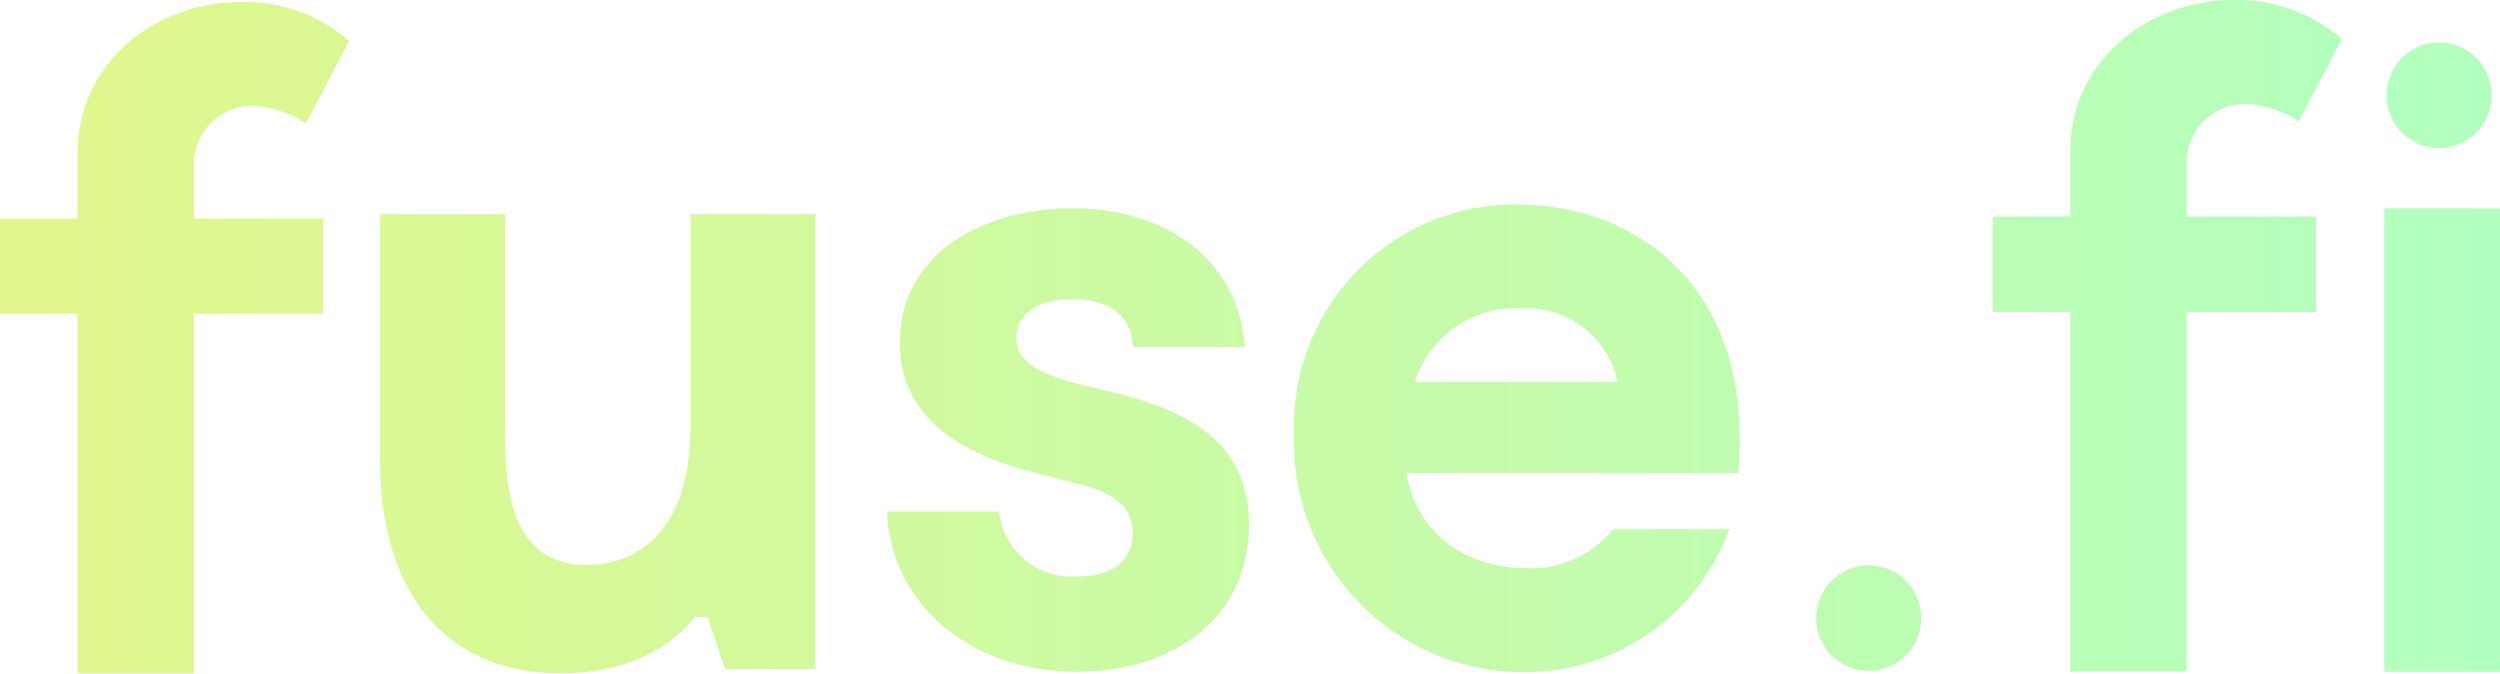
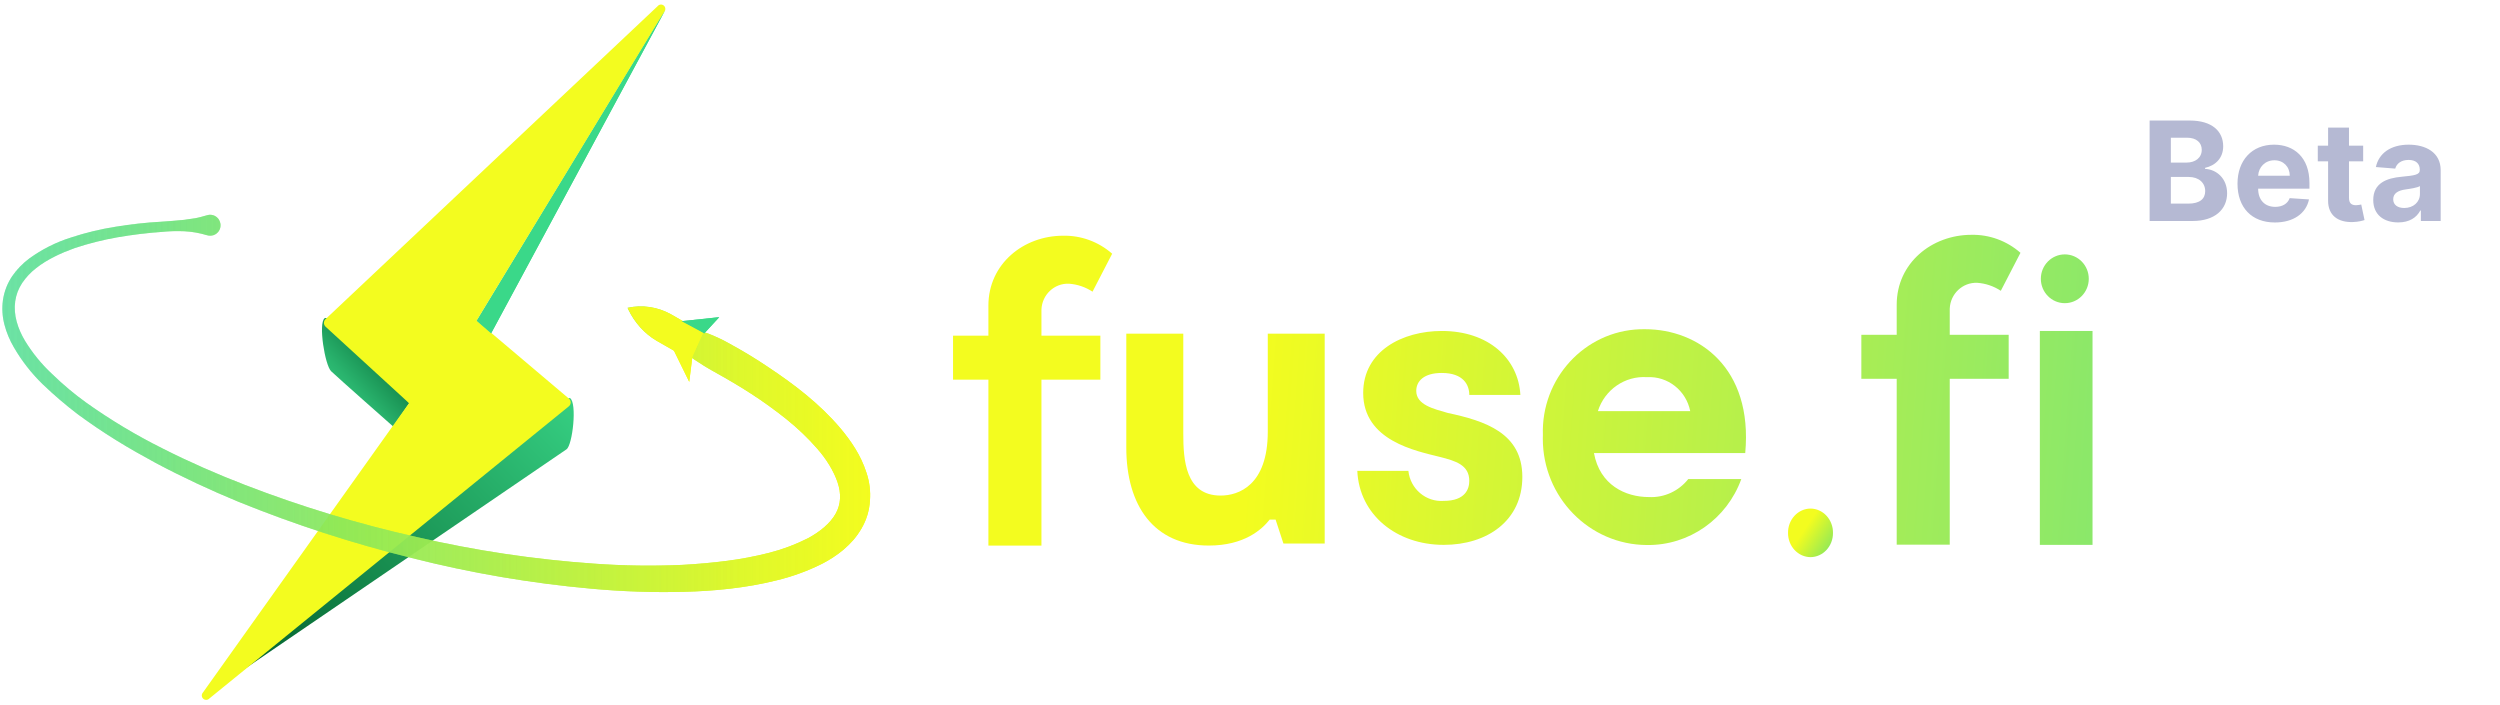
- <svg xmlns="http://www.w3.org/2000/svg" width="401" height="108" viewBox="0 0 401 108" fill="none">
-   <path d="M40.791 16.991C35.651 16.785 31.317 20.806 31.113 25.971C31.113 25.988 31.111 26.003 31.111 26.022V35.052H51.851V50.338H31.111V108H12.443V50.338H0V35.052H12.443V24.62C12.443 10.033 24.888 0.315 38.714 0.315C45.047 0.18 51.205 2.407 55.999 6.571L49.086 19.768C46.597 18.153 43.743 17.195 40.788 16.988" fill="url(#paint0_linear_2714_11626)" />
-   <path d="M360.431 16.682C355.291 16.475 350.957 20.496 350.753 25.662C350.753 25.678 350.752 25.694 350.752 25.712V34.743H371.491V50.029H350.752V107.69H332.084V50.029H319.641V34.743H332.084V24.31C332.084 9.723 344.528 0.006 358.355 0.006C364.688 -0.13 370.845 2.098 375.64 6.261L368.726 19.459C366.238 17.843 363.384 16.885 360.428 16.678" fill="url(#paint1_linear_2714_11626)" />
-   <path d="M130.789 34.349V107.295H116.272L113.504 98.961H111.441C108.674 102.434 102.453 107.991 90.01 107.991C70.653 107.991 60.972 94.097 60.972 73.948V34.349H81.028V69.084C81.028 78.116 81.718 90.62 94.166 90.62C100.388 90.62 110.758 87.148 110.758 68.392V34.349H130.789Z" fill="url(#paint2_linear_2714_11626)" />
-   <path d="M171.999 48.008C165.776 48.008 163.013 50.788 163.013 54.26C163.013 59.125 169.236 60.515 174.073 61.902C187.211 64.682 200.344 68.849 200.344 84.131C200.344 99.412 187.899 107.753 172.689 107.753C156.096 107.753 142.963 97.332 142.268 82.048H160.243C160.924 88.32 166.424 92.926 172.687 92.469C180.291 92.469 181.674 88.302 181.674 85.522C181.674 79.965 176.834 78.573 171.302 77.184C163.006 75.109 144.34 71.627 144.34 54.955C144.336 40.366 158.173 33.42 171.999 33.42C188.592 33.42 198.962 43.148 199.654 55.648H181.679C181.679 52.175 179.614 48.008 171.999 48.008Z" fill="url(#paint3_linear_2714_11626)" />
-   <path d="M278.781 75.861H225.547C227.61 86.971 236.607 91.139 244.903 91.139C250.243 91.4 255.385 89.076 258.731 84.888H277.398C272.285 98.816 258.991 107.997 244.213 107.806C223.909 107.747 207.495 91.167 207.552 70.77C207.552 70.386 207.559 69.998 207.572 69.611C206.898 49.973 222.2 33.501 241.752 32.823C242.343 32.801 242.933 32.796 243.523 32.806C262.191 32.806 281.548 46.002 278.781 75.863V75.861ZM226.93 61.279H259.423C257.976 54.094 251.499 49.066 244.213 49.471C236.438 48.959 229.314 53.826 226.93 61.279Z" fill="url(#paint4_linear_2714_11626)" />
-   <path d="M299.745 107.621C304.404 107.621 308.181 103.826 308.181 99.144C308.181 94.463 304.404 90.668 299.745 90.668C295.087 90.668 291.31 94.463 291.31 99.144C291.31 103.826 295.087 107.621 299.745 107.621Z" fill="url(#paint5_linear_2714_11626)" />
-   <path d="M391.244 23.759C395.902 23.759 399.678 19.964 399.678 15.284C399.678 10.602 395.902 6.808 391.244 6.808C386.585 6.808 382.809 10.602 382.809 15.284C382.809 19.964 386.585 23.759 391.244 23.759Z" fill="url(#paint6_linear_2714_11626)" />
-   <path d="M401 33.42H382.46V107.756H401V33.42Z" fill="url(#paint7_linear_2714_11626)" />
+ <svg xmlns="http://www.w3.org/2000/svg" width="181" height="51" viewBox="0 0 181 51" fill="none">
+   <path d="M155.632 16H158.739C160.373 16 161.243 15.148 161.243 13.99C161.243 12.914 160.472 12.264 159.645 12.225V12.154C160.401 11.984 160.959 11.447 160.959 10.592C160.959 9.501 160.149 8.727 158.544 8.727H155.632V16ZM157.17 14.743V12.811H158.459C159.197 12.811 159.656 13.237 159.656 13.837C159.656 14.384 159.283 14.743 158.423 14.743H157.17ZM157.17 11.771V9.97H158.338C159.02 9.97 159.407 10.322 159.407 10.847C159.407 11.423 158.938 11.771 158.31 11.771H157.17ZM164.701 16.107C166.05 16.107 166.959 15.45 167.172 14.438L165.773 14.345C165.621 14.761 165.23 14.977 164.726 14.977C163.969 14.977 163.49 14.477 163.49 13.663V13.66H167.204V13.244C167.204 11.391 166.082 10.474 164.64 10.474C163.035 10.474 161.995 11.614 161.995 13.298C161.995 15.027 163.021 16.107 164.701 16.107ZM163.49 12.722C163.522 12.101 163.994 11.604 164.665 11.604C165.322 11.604 165.777 12.072 165.78 12.722H163.49ZM171.093 10.546H170.067V9.239H168.554V10.546H167.808V11.682H168.554V14.523C168.547 15.592 169.275 16.121 170.372 16.075C170.763 16.06 171.04 15.982 171.192 15.932L170.954 14.807C170.88 14.821 170.72 14.857 170.578 14.857C170.276 14.857 170.067 14.743 170.067 14.324V11.682H171.093V10.546ZM173.634 16.103C174.44 16.103 174.962 15.751 175.228 15.244H175.271V16H176.705V12.321C176.705 11.021 175.605 10.474 174.39 10.474C173.083 10.474 172.224 11.099 172.014 12.094L173.414 12.207C173.517 11.845 173.84 11.579 174.383 11.579C174.898 11.579 175.193 11.838 175.193 12.286V12.307C175.193 12.658 174.82 12.704 173.872 12.797C172.792 12.896 171.823 13.258 171.823 14.477C171.823 15.556 172.593 16.103 173.634 16.103ZM174.067 15.059C173.602 15.059 173.268 14.842 173.268 14.427C173.268 14.001 173.619 13.791 174.152 13.717C174.482 13.671 175.022 13.592 175.203 13.472V14.05C175.203 14.622 174.731 15.059 174.067 15.059Z" fill="#B5B9D3" />
+   <path d="M23.5 23.044C23.034 23.405 23.524 26.441 23.974 26.877C24.424 27.313 28.468 30.881 28.468 30.881L29.639 29.183C29.639 29.183 24.115 22.593 23.5 23.044Z" fill="url(#paint0_linear_3220_12331)" />
+   <path d="M15 50.281L41.014 32.531C41.451 32.235 41.798 29.177 41.27 28.821C40.743 28.465 15 50.281 15 50.281Z" fill="url(#paint1_linear_3220_12331)" />
+   <path d="M48.171 0.719L34.512 23.23L35.555 24.134L48.171 0.719Z" fill="url(#paint2_linear_3220_12331)" />
+   <path d="M47.61 0.449L23.566 23.107C23.53 23.142 23.501 23.184 23.482 23.23C23.462 23.277 23.452 23.327 23.452 23.377C23.452 23.428 23.462 23.478 23.482 23.524C23.501 23.571 23.53 23.613 23.566 23.648L29.614 29.188L14.695 50.134C14.667 50.165 14.644 50.201 14.63 50.24C14.615 50.279 14.608 50.321 14.61 50.363C14.613 50.447 14.649 50.527 14.71 50.585C14.771 50.642 14.853 50.673 14.937 50.67C15.021 50.668 15.101 50.632 15.158 50.57L41.189 29.413C41.229 29.38 41.262 29.337 41.285 29.289C41.307 29.241 41.319 29.189 41.319 29.136C41.319 29.083 41.307 29.03 41.285 28.982C41.262 28.934 41.229 28.892 41.189 28.858L34.513 23.212L48.103 0.84C48.129 0.807 48.148 0.77 48.159 0.73C48.17 0.69 48.173 0.648 48.168 0.607C48.163 0.566 48.151 0.526 48.13 0.49C48.11 0.454 48.083 0.422 48.051 0.397C48.019 0.371 47.982 0.352 47.942 0.341C47.902 0.33 47.861 0.326 47.82 0.331C47.779 0.336 47.739 0.349 47.703 0.369C47.668 0.39 47.636 0.417 47.61 0.449Z" fill="#F3FC1F" />
+   <path d="M49.595 23.702C49.878 23.746 50.158 23.806 50.434 23.882L51.242 24.137C51.763 24.336 52.269 24.572 52.755 24.844C53.743 25.385 54.702 25.956 55.631 26.587C57.503 27.835 59.33 29.218 60.858 31.021C61.621 31.938 62.325 32.96 62.73 34.222C62.952 34.874 63.039 35.565 62.984 36.252C62.941 36.962 62.73 37.652 62.37 38.266C62.196 38.564 61.996 38.846 61.771 39.107C61.552 39.353 61.316 39.584 61.067 39.798C60.587 40.196 60.065 40.539 59.51 40.821C58.456 41.347 57.345 41.75 56.2 42.023C53.968 42.579 51.722 42.789 49.505 42.849C47.281 42.902 45.056 42.827 42.84 42.624C38.445 42.231 34.088 41.487 29.81 40.4C25.535 39.344 21.341 37.983 17.26 36.327C15.223 35.485 13.216 34.553 11.269 33.516C10.296 32.99 9.337 32.449 8.393 31.863C7.45 31.277 6.536 30.66 5.638 29.999C4.748 29.322 3.898 28.595 3.092 27.82C2.272 27.025 1.566 26.119 0.995 25.13C0.698 24.622 0.471 24.076 0.321 23.506C0.166 22.918 0.13 22.305 0.216 21.703C0.309 21.095 0.534 20.515 0.875 20.004C1.213 19.515 1.628 19.084 2.103 18.727C3.027 18.054 4.054 17.536 5.144 17.194C6.204 16.845 7.291 16.584 8.393 16.412C9.484 16.232 10.584 16.111 11.688 16.052L12.512 15.991L13.336 15.916L14.16 15.796C14.429 15.736 14.699 15.676 14.983 15.586C15.172 15.524 15.377 15.54 15.554 15.63C15.731 15.72 15.865 15.877 15.927 16.067C15.96 16.161 15.973 16.262 15.967 16.361C15.96 16.462 15.934 16.559 15.889 16.649C15.845 16.738 15.782 16.818 15.707 16.883C15.631 16.949 15.543 16.998 15.448 17.029C15.296 17.073 15.135 17.073 14.983 17.029C14.453 16.867 13.905 16.771 13.351 16.743C12.811 16.72 12.271 16.735 11.733 16.788C10.655 16.863 9.577 16.998 8.513 17.179C7.462 17.363 6.426 17.624 5.413 17.96C4.41 18.321 3.436 18.772 2.627 19.403C2.232 19.707 1.888 20.072 1.609 20.485C1.34 20.886 1.166 21.344 1.1 21.823C0.965 22.785 1.279 23.777 1.804 24.664C2.353 25.564 3.023 26.383 3.796 27.098C4.562 27.845 5.383 28.533 6.252 29.157C8.01 30.408 9.863 31.518 11.793 32.479C13.725 33.456 15.717 34.328 17.739 35.109C21.784 36.672 25.939 37.933 30.17 38.882C34.386 39.859 38.673 40.503 42.99 40.806C45.133 40.963 47.284 40.993 49.43 40.896C50.493 40.836 51.557 40.745 52.605 40.61C53.645 40.477 54.675 40.281 55.691 40.024C56.67 39.773 57.619 39.415 58.521 38.957C59.375 38.491 60.109 37.89 60.498 37.198C60.888 36.507 60.917 35.725 60.633 34.899C60.348 34.072 59.824 33.23 59.165 32.479C58.489 31.709 57.748 31 56.949 30.36C56.127 29.7 55.272 29.083 54.388 28.511C53.489 27.925 52.575 27.399 51.632 26.873C51.167 26.617 50.718 26.332 50.269 26.031L49.61 25.55C49.387 25.386 49.176 25.206 48.981 25.009H48.966C48.896 24.939 48.84 24.856 48.802 24.765C48.764 24.673 48.744 24.575 48.744 24.476C48.744 24.377 48.764 24.278 48.802 24.187C48.84 24.095 48.896 24.012 48.966 23.942C49.045 23.857 49.144 23.79 49.253 23.749C49.362 23.707 49.479 23.691 49.595 23.702Z" fill="url(#paint3_linear_3220_12331)" />
+   <path d="M49.595 23.702C49.878 23.746 50.158 23.806 50.434 23.882L51.242 24.137C51.763 24.336 52.269 24.572 52.755 24.844C53.743 25.385 54.702 25.956 55.631 26.587C57.503 27.835 59.33 29.218 60.858 31.021C61.621 31.938 62.325 32.96 62.73 34.222C62.952 34.874 63.039 35.565 62.984 36.252C62.941 36.962 62.73 37.652 62.37 38.266C62.196 38.564 61.996 38.846 61.771 39.107C61.552 39.353 61.316 39.584 61.067 39.798C60.587 40.196 60.065 40.539 59.51 40.821C58.456 41.347 57.345 41.75 56.2 42.023C53.968 42.579 51.722 42.789 49.505 42.849C47.281 42.902 45.056 42.827 42.84 42.624C38.445 42.231 34.088 41.487 29.81 40.4C25.535 39.344 21.341 37.983 17.26 36.327C15.223 35.485 13.216 34.553 11.269 33.516C10.296 32.99 9.337 32.449 8.393 31.863C7.45 31.277 6.536 30.66 5.638 29.999C4.748 29.322 3.898 28.595 3.092 27.82C2.272 27.025 1.566 26.119 0.995 25.13C0.698 24.622 0.471 24.076 0.321 23.506C0.166 22.918 0.13 22.305 0.216 21.703C0.309 21.095 0.534 20.515 0.875 20.004C1.213 19.515 1.628 19.084 2.103 18.727C3.027 18.054 4.054 17.536 5.144 17.194C6.204 16.845 7.291 16.584 8.393 16.412C9.484 16.232 10.584 16.111 11.688 16.052L12.512 15.991L13.336 15.916L14.16 15.796C14.429 15.736 14.699 15.676 14.983 15.586C15.172 15.524 15.377 15.54 15.554 15.63C15.731 15.72 15.865 15.877 15.927 16.067C15.96 16.161 15.973 16.262 15.967 16.361C15.96 16.462 15.934 16.559 15.889 16.649C15.845 16.738 15.782 16.818 15.707 16.883C15.631 16.949 15.543 16.998 15.448 17.029C15.296 17.073 15.135 17.073 14.983 17.029C14.453 16.867 13.905 16.771 13.351 16.743C12.811 16.72 12.271 16.735 11.733 16.788C10.655 16.863 9.577 16.998 8.513 17.179C7.462 17.363 6.426 17.624 5.413 17.96C4.41 18.321 3.436 18.772 2.627 19.403C2.232 19.707 1.888 20.072 1.609 20.485C1.34 20.886 1.166 21.344 1.1 21.823C0.965 22.785 1.279 23.777 1.804 24.664C2.353 25.564 3.023 26.383 3.796 27.098C4.562 27.845 5.383 28.533 6.252 29.157C8.01 30.408 9.863 31.518 11.793 32.479C13.725 33.456 15.717 34.328 17.739 35.109C21.784 36.672 25.939 37.933 30.17 38.882C34.386 39.859 38.673 40.503 42.99 40.806C45.133 40.963 47.284 40.993 49.43 40.896C50.493 40.836 51.557 40.745 52.605 40.61C53.645 40.477 54.675 40.281 55.691 40.024C56.67 39.773 57.619 39.415 58.521 38.957C59.375 38.491 60.109 37.89 60.498 37.198C60.888 36.507 60.917 35.725 60.633 34.899C60.348 34.072 59.824 33.23 59.165 32.479C58.489 31.709 57.748 31 56.949 30.36C56.127 29.7 55.272 29.083 54.388 28.511C53.489 27.925 52.575 27.399 51.632 26.873C51.167 26.617 50.718 26.332 50.269 26.031L49.61 25.55C49.387 25.386 49.176 25.206 48.981 25.009H48.966C48.896 24.939 48.84 24.856 48.802 24.765C48.764 24.673 48.744 24.575 48.744 24.476C48.744 24.377 48.764 24.278 48.802 24.187C48.84 24.095 48.896 24.012 48.966 23.942C49.045 23.857 49.144 23.79 49.253 23.749C49.362 23.707 49.479 23.691 49.595 23.702Z" fill="url(#paint4_linear_3220_12331)" />
+   <path d="M50.903 24.089L50.004 26.085L47.536 24.669C46.673 24.162 45.963 23.378 45.496 22.415L45.439 22.287C46.502 22.053 47.604 22.217 48.577 22.753L50.903 24.089Z" fill="url(#paint5_linear_3220_12331)" />
+   <path d="M50.992 24.134L52.073 22.963L49.341 23.252L50.992 24.134Z" fill="url(#paint6_linear_3220_12331)" />
+   <path d="M48.561 24.915L50.122 25.876L49.901 27.646" fill="url(#paint7_linear_3220_12331)" />
+   <path d="M50.903 24.089L50.004 26.085L47.536 24.669C46.673 24.162 45.963 23.378 45.496 22.415L45.439 22.287C46.502 22.053 47.604 22.217 48.577 22.753L50.903 24.089Z" fill="url(#paint8_linear_3220_12331)" />
+   <path d="M50.992 24.134L52.073 22.963L49.341 23.252L50.992 24.134Z" fill="url(#paint9_linear_3220_12331)" />
+   <path d="M48.561 24.915L50.122 25.876L49.901 27.646" fill="url(#paint10_linear_3220_12331)" />
+   <path d="M48.171 0.719L34.512 23.23L35.555 24.134L48.171 0.719Z" fill="url(#paint11_linear_3220_12331)" />
+   <path d="M77.392 20.54C76.335 20.497 75.443 21.334 75.401 22.411C75.401 22.414 75.401 22.417 75.401 22.421V24.302H79.667V27.487H75.401V39.5H71.56V27.487H69V24.302H71.56V22.129C71.56 19.09 74.12 17.066 76.965 17.066C78.268 17.038 79.534 17.502 80.521 18.369L79.099 21.118C78.587 20.782 78 20.583 77.392 20.54Z" fill="url(#paint12_linear_3220_12331)" />
+   <path d="M143.153 20.475C142.095 20.432 141.204 21.27 141.162 22.346C141.162 22.35 141.161 22.353 141.161 22.357V24.238H145.428V27.423H141.161V39.435H137.321V27.423H134.761V24.238H137.321V22.065C137.321 19.026 139.881 17.001 142.726 17.001C144.028 16.973 145.295 17.437 146.282 18.304L144.859 21.054C144.347 20.717 143.761 20.518 143.153 20.475Z" fill="url(#paint13_linear_3220_12331)" />
+   <path d="M95.908 24.156V39.353H92.921L92.352 37.617H91.927C91.358 38.34 90.078 39.498 87.518 39.498C83.536 39.498 81.544 36.603 81.544 32.406V24.156H85.67V31.392C85.67 33.274 85.812 35.879 88.373 35.879C89.653 35.879 91.787 35.156 91.787 31.248V24.156H95.908Z" fill="url(#paint14_linear_3220_12331)" />
+   <path d="M104.386 27.002C103.106 27.002 102.537 27.581 102.537 28.304C102.537 29.318 103.818 29.607 104.813 29.896C107.516 30.475 110.217 31.343 110.217 34.527C110.217 37.711 107.657 39.448 104.528 39.448C101.114 39.448 98.412 37.277 98.269 34.093H101.967C102.108 35.4 103.239 36.359 104.528 36.264C106.092 36.264 106.376 35.396 106.376 34.817C106.376 33.659 105.381 33.369 104.243 33.08C102.536 32.648 98.695 31.922 98.695 28.449C98.695 25.409 101.541 23.962 104.386 23.962C107.8 23.962 109.933 25.989 110.075 28.593H106.377C106.377 27.87 105.953 27.002 104.386 27.002Z" fill="url(#paint15_linear_3220_12331)" />
+   <path d="M126.355 32.804H115.403C115.827 35.119 117.678 35.987 119.385 35.987C120.483 36.042 121.541 35.557 122.23 34.685H126.07C125.018 37.587 122.283 39.499 119.243 39.459C115.066 39.447 111.689 35.993 111.7 31.744C111.7 31.664 111.702 31.583 111.705 31.502C111.566 27.411 114.714 23.979 118.737 23.838C118.858 23.834 118.979 23.832 119.101 23.835C122.942 23.835 126.924 26.583 126.355 32.804ZM115.687 29.766H122.372C122.074 28.27 120.742 27.222 119.243 27.306C117.643 27.2 116.178 28.214 115.687 29.766Z" fill="url(#paint16_linear_3220_12331)" />
+   <path d="M149.492 21.95C150.45 21.95 151.227 21.159 151.227 20.184C151.227 19.209 150.45 18.418 149.492 18.418C148.534 18.418 147.757 19.209 147.757 20.184C147.757 21.159 148.534 21.95 149.492 21.95Z" fill="url(#paint17_linear_3220_12331)" />
+   <path d="M151.499 23.962H147.685V39.449H151.499V23.962Z" fill="url(#paint18_linear_3220_12331)" />
+   <path d="M131.081 40.337C131.296 40.336 131.509 40.289 131.707 40.2C131.906 40.111 132.085 39.981 132.236 39.819C132.388 39.656 132.507 39.463 132.588 39.252C132.669 39.04 132.71 38.813 132.708 38.585C132.711 38.355 132.672 38.127 132.591 37.914C132.511 37.701 132.392 37.507 132.241 37.343C132.089 37.178 131.909 37.048 131.71 36.958C131.511 36.868 131.297 36.821 131.081 36.82C130.865 36.821 130.651 36.868 130.452 36.958C130.253 37.048 130.072 37.178 129.921 37.343C129.77 37.507 129.651 37.701 129.57 37.914C129.49 38.127 129.451 38.355 129.454 38.585C129.452 38.813 129.493 39.04 129.574 39.252C129.655 39.463 129.774 39.656 129.925 39.819C130.076 39.981 130.256 40.111 130.454 40.2C130.653 40.289 130.866 40.336 131.081 40.337Z" fill="url(#paint19_linear_3220_12331)" />
  <defs>
-     <linearGradient id="paint0_linear_2714_11626" x1="-234.966" y1="46.763" x2="400.73" y2="46.763" gradientUnits="userSpaceOnUse">
-       <stop stop-color="#FEF16E" />
-       <stop offset="1" stop-color="#B1FFBF" />
+     <linearGradient id="paint0_linear_3220_12331" x1="22.708" y1="29.683" x2="28.945" y2="24.051" gradientUnits="userSpaceOnUse">
+       <stop stop-color="#3AD889" />
+       <stop offset="0.15" stop-color="#35CE81" />
+       <stop offset="0.4" stop-color="#29B36D" />
+       <stop offset="0.71" stop-color="#15884C" />
+       <stop offset="1" stop-color="#005B29" />
    </linearGradient>
-     <linearGradient id="paint1_linear_2714_11626" x1="-234.966" y1="46.763" x2="400.73" y2="46.763" gradientUnits="userSpaceOnUse">
-       <stop stop-color="#FEF16E" />
-       <stop offset="1" stop-color="#B1FFBF" />
+     <linearGradient id="paint1_linear_3220_12331" x1="43.309" y1="27.223" x2="16.817" y2="52.554" gradientUnits="userSpaceOnUse">
+       <stop stop-color="#3AD889" />
+       <stop offset="0.36" stop-color="#23A763" />
+       <stop offset="0.79" stop-color="#0A7039" />
+       <stop offset="1" stop-color="#005B29" />
    </linearGradient>
-     <linearGradient id="paint2_linear_2714_11626" x1="-234.966" y1="46.763" x2="400.73" y2="46.763" gradientUnits="userSpaceOnUse">
-       <stop stop-color="#FEF16E" />
-       <stop offset="1" stop-color="#B1FFBF" />
+     <linearGradient id="paint2_linear_3220_12331" x1="3151.26" y1="1882.56" x2="4403.21" y2="1882.56" gradientUnits="userSpaceOnUse">
+       <stop stop-color="#3AD889" />
+       <stop offset="0.36" stop-color="#23A763" />
+       <stop offset="0.79" stop-color="#0A7039" />
+       <stop offset="1" stop-color="#005B29" />
    </linearGradient>
-     <linearGradient id="paint3_linear_2714_11626" x1="-234.966" y1="46.763" x2="400.73" y2="46.763" gradientUnits="userSpaceOnUse">
-       <stop stop-color="#FEF16E" />
-       <stop offset="1" stop-color="#B1FFBF" />
+     <linearGradient id="paint3_linear_3220_12331" x1="-0.545" y1="29.21" x2="63.074" y2="29.21" gradientUnits="userSpaceOnUse">
+       <stop stop-color="#3AD889" stop-opacity="0.5" />
+       <stop offset="0.21" stop-color="#65E070" stop-opacity="0.62" />
+       <stop offset="0.6" stop-color="#B1EF45" stop-opacity="0.82" />
+       <stop offset="0.87" stop-color="#E1F82A" stop-opacity="0.95" />
+       <stop offset="1" stop-color="#F3FC1F" />
    </linearGradient>
-     <linearGradient id="paint4_linear_2714_11626" x1="-234.966" y1="46.763" x2="400.73" y2="46.763" gradientUnits="userSpaceOnUse">
-       <stop stop-color="#FEF16E" />
-       <stop offset="1" stop-color="#B1FFBF" />
+     <linearGradient id="paint4_linear_3220_12331" x1="-0.545" y1="29.21" x2="63.074" y2="29.21" gradientUnits="userSpaceOnUse">
+       <stop stop-color="#3AD889" stop-opacity="0.5" />
+       <stop offset="0.21" stop-color="#65E070" stop-opacity="0.62" />
+       <stop offset="0.6" stop-color="#B1EF45" stop-opacity="0.82" />
+       <stop offset="0.87" stop-color="#E1F82A" stop-opacity="0.95" />
+       <stop offset="1" stop-color="#F3FC1F" />
    </linearGradient>
-     <linearGradient id="paint5_linear_2714_11626" x1="-234.966" y1="46.763" x2="400.73" y2="46.763" gradientUnits="userSpaceOnUse">
-       <stop stop-color="#FEF16E" />
-       <stop offset="1" stop-color="#B1FFBF" />
+     <linearGradient id="paint5_linear_3220_12331" x1="42.093" y1="23.042" x2="49.197" y2="26.282" gradientUnits="userSpaceOnUse">
+       <stop stop-color="#3AD889" />
+       <stop offset="0.1" stop-color="#4FDC7D" />
+       <stop offset="0.54" stop-color="#A7ED4B" />
+       <stop offset="0.85" stop-color="#DEF82B" />
+       <stop offset="1" stop-color="#F3FC1F" />
    </linearGradient>
-     <linearGradient id="paint6_linear_2714_11626" x1="-234.966" y1="46.763" x2="400.73" y2="46.763" gradientUnits="userSpaceOnUse">
-       <stop stop-color="#FEF16E" />
-       <stop offset="1" stop-color="#B1FFBF" />
+     <linearGradient id="paint6_linear_3220_12331" x1="970.995" y1="197.731" x2="970.955" y2="210.001" gradientUnits="userSpaceOnUse">
+       <stop stop-color="#3AD889" />
+       <stop offset="0.1" stop-color="#4FDC7D" />
+       <stop offset="0.54" stop-color="#A7ED4B" />
+       <stop offset="0.85" stop-color="#DEF82B" />
+       <stop offset="1" stop-color="#F3FC1F" />
    </linearGradient>
-     <linearGradient id="paint7_linear_2714_11626" x1="-234.966" y1="46.763" x2="400.73" y2="46.763" gradientUnits="userSpaceOnUse">
-       <stop stop-color="#FEF16E" />
-       <stop offset="1" stop-color="#B1FFBF" />
+     <linearGradient id="paint7_linear_3220_12331" x1="265.704" y1="2453.94" x2="286.893" y2="2440.62" gradientUnits="userSpaceOnUse">
+       <stop stop-color="#3AD889" />
+       <stop offset="0.1" stop-color="#4FDC7D" />
+       <stop offset="0.54" stop-color="#A7ED4B" />
+       <stop offset="0.85" stop-color="#DEF82B" />
+       <stop offset="1" stop-color="#F3FC1F" />
+     </linearGradient>
+     <linearGradient id="paint8_linear_3220_12331" x1="13355.7" y1="-9997.79" x2="13354.1" y2="-9723.17" gradientUnits="userSpaceOnUse">
+       <stop stop-color="#3AD889" />
+       <stop offset="0.1" stop-color="#4FDC7D" />
+       <stop offset="0.54" stop-color="#A7ED4B" />
+       <stop offset="0.85" stop-color="#DEF82B" />
+       <stop offset="1" stop-color="#F3FC1F" />
+     </linearGradient>
+     <linearGradient id="paint9_linear_3220_12331" x1="971.268" y1="197.731" x2="971.228" y2="210.001" gradientUnits="userSpaceOnUse">
+       <stop stop-color="#3AD889" />
+       <stop offset="0.1" stop-color="#4FDC7D" />
+       <stop offset="0.54" stop-color="#A7ED4B" />
+       <stop offset="0.85" stop-color="#DEF82B" />
+       <stop offset="1" stop-color="#F3FC1F" />
+     </linearGradient>
+     <linearGradient id="paint10_linear_3220_12331" x1="265.898" y1="2453.91" x2="287.087" y2="2440.59" gradientUnits="userSpaceOnUse">
+       <stop stop-color="#3AD889" />
+       <stop offset="0.1" stop-color="#4FDC7D" />
+       <stop offset="0.54" stop-color="#A7ED4B" />
+       <stop offset="0.85" stop-color="#DEF82B" />
+       <stop offset="1" stop-color="#F3FC1F" />
+     </linearGradient>
+     <linearGradient id="paint11_linear_3220_12331" x1="3161.64" y1="1882.56" x2="4413.59" y2="1882.56" gradientUnits="userSpaceOnUse">
+       <stop stop-color="#3AD889" />
+       <stop offset="0.36" stop-color="#23A763" />
+       <stop offset="0.79" stop-color="#0A7039" />
+       <stop offset="1" stop-color="#005B29" />
+     </linearGradient>
+     <linearGradient id="paint12_linear_3220_12331" x1="65.482" y1="28.026" x2="199.151" y2="37.699" gradientUnits="userSpaceOnUse">
+       <stop stop-color="#F3FC1F" />
+       <stop offset="0.187" stop-color="#F3FC1F" />
+       <stop offset="1" stop-color="#3AD8A4" />
+     </linearGradient>
+     <linearGradient id="paint13_linear_3220_12331" x1="65.482" y1="28.026" x2="199.151" y2="37.699" gradientUnits="userSpaceOnUse">
+       <stop stop-color="#F3FC1F" />
+       <stop offset="0.187" stop-color="#F3FC1F" />
+       <stop offset="1" stop-color="#3AD8A4" />
+     </linearGradient>
+     <linearGradient id="paint14_linear_3220_12331" x1="65.482" y1="28.026" x2="199.151" y2="37.699" gradientUnits="userSpaceOnUse">
+       <stop stop-color="#F3FC1F" />
+       <stop offset="0.187" stop-color="#F3FC1F" />
+       <stop offset="1" stop-color="#3AD8A4" />
+     </linearGradient>
+     <linearGradient id="paint15_linear_3220_12331" x1="65.482" y1="28.026" x2="199.151" y2="37.699" gradientUnits="userSpaceOnUse">
+       <stop stop-color="#F3FC1F" />
+       <stop offset="0.187" stop-color="#F3FC1F" />
+       <stop offset="1" stop-color="#3AD8A4" />
+     </linearGradient>
+     <linearGradient id="paint16_linear_3220_12331" x1="65.482" y1="28.026" x2="199.151" y2="37.699" gradientUnits="userSpaceOnUse">
+       <stop stop-color="#F3FC1F" />
+       <stop offset="0.187" stop-color="#F3FC1F" />
+       <stop offset="1" stop-color="#3AD8A4" />
+     </linearGradient>
+     <linearGradient id="paint17_linear_3220_12331" x1="65.482" y1="28.026" x2="199.151" y2="37.699" gradientUnits="userSpaceOnUse">
+       <stop stop-color="#F3FC1F" />
+       <stop offset="0.187" stop-color="#F3FC1F" />
+       <stop offset="1" stop-color="#3AD8A4" />
+     </linearGradient>
+     <linearGradient id="paint18_linear_3220_12331" x1="65.482" y1="28.026" x2="199.151" y2="37.699" gradientUnits="userSpaceOnUse">
+       <stop stop-color="#F3FC1F" />
+       <stop offset="0.187" stop-color="#F3FC1F" />
+       <stop offset="1" stop-color="#3AD8A4" />
+     </linearGradient>
+     <linearGradient id="paint19_linear_3220_12331" x1="134.954" y1="40.777" x2="129.678" y2="37.259" gradientUnits="userSpaceOnUse">
+       <stop offset="0.086" stop-color="#3AD889" />
+       <stop offset="0.78" stop-color="#F3FC1F" />
    </linearGradient>
  </defs>
</svg>
